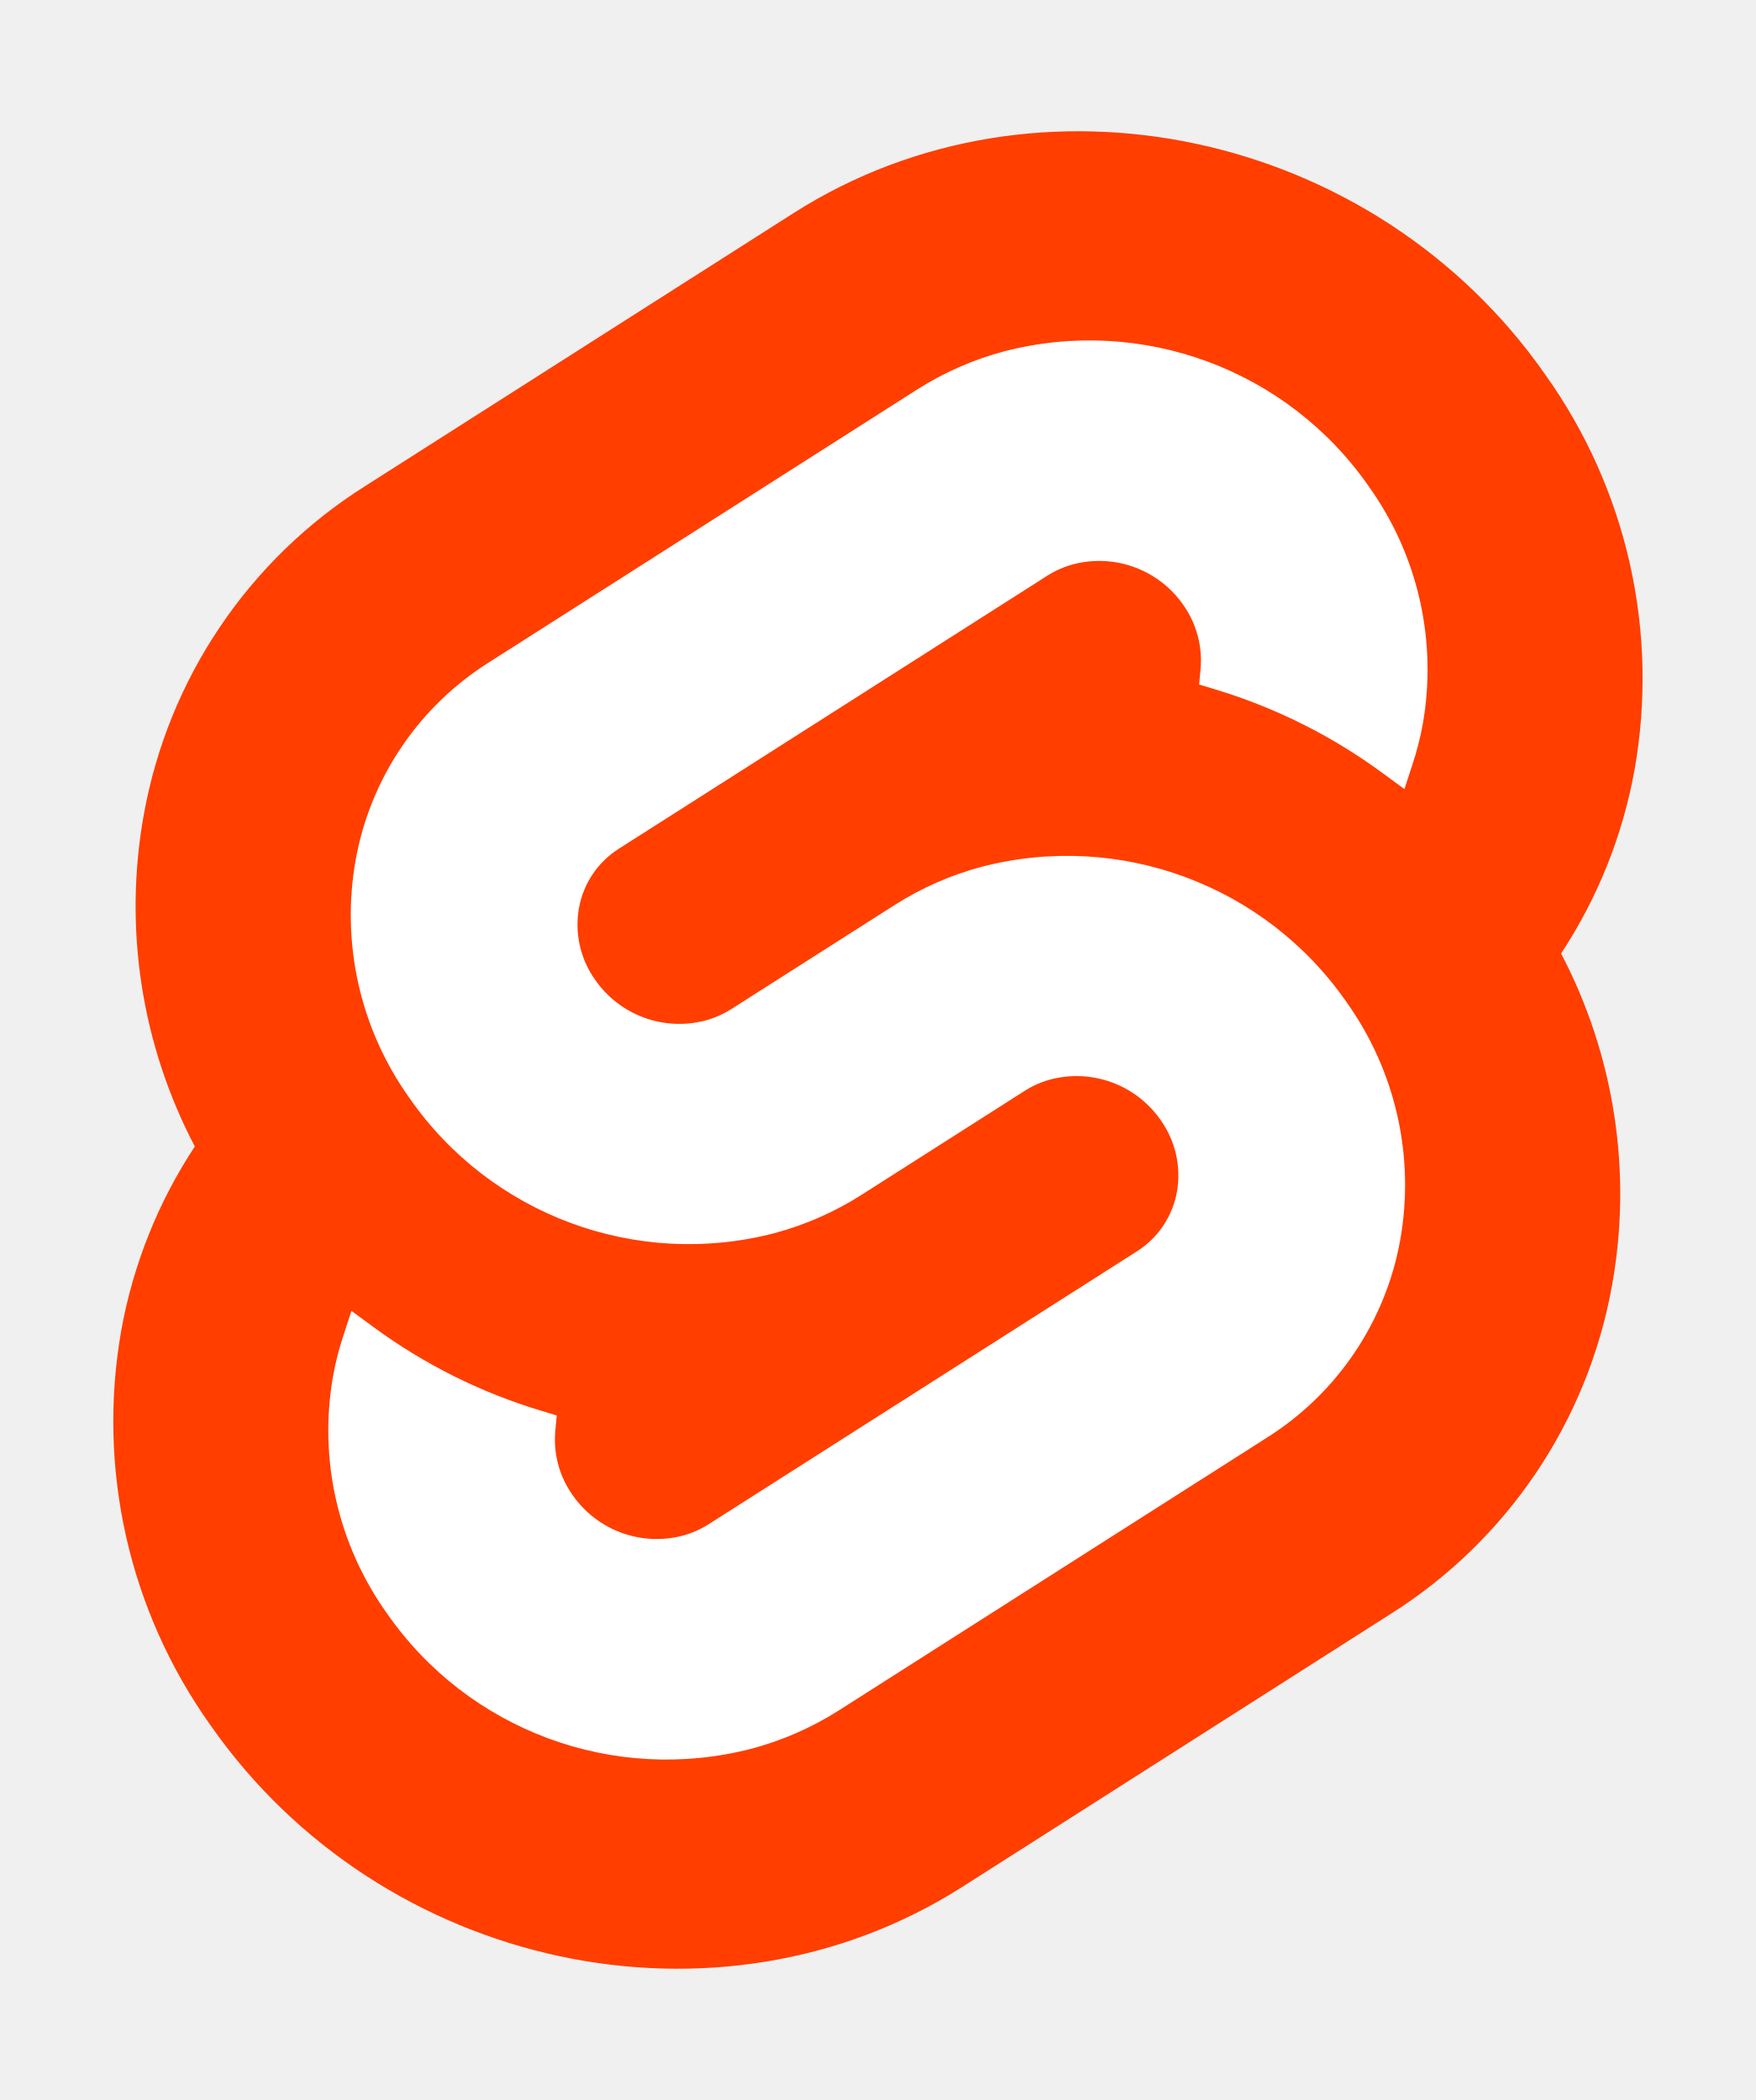
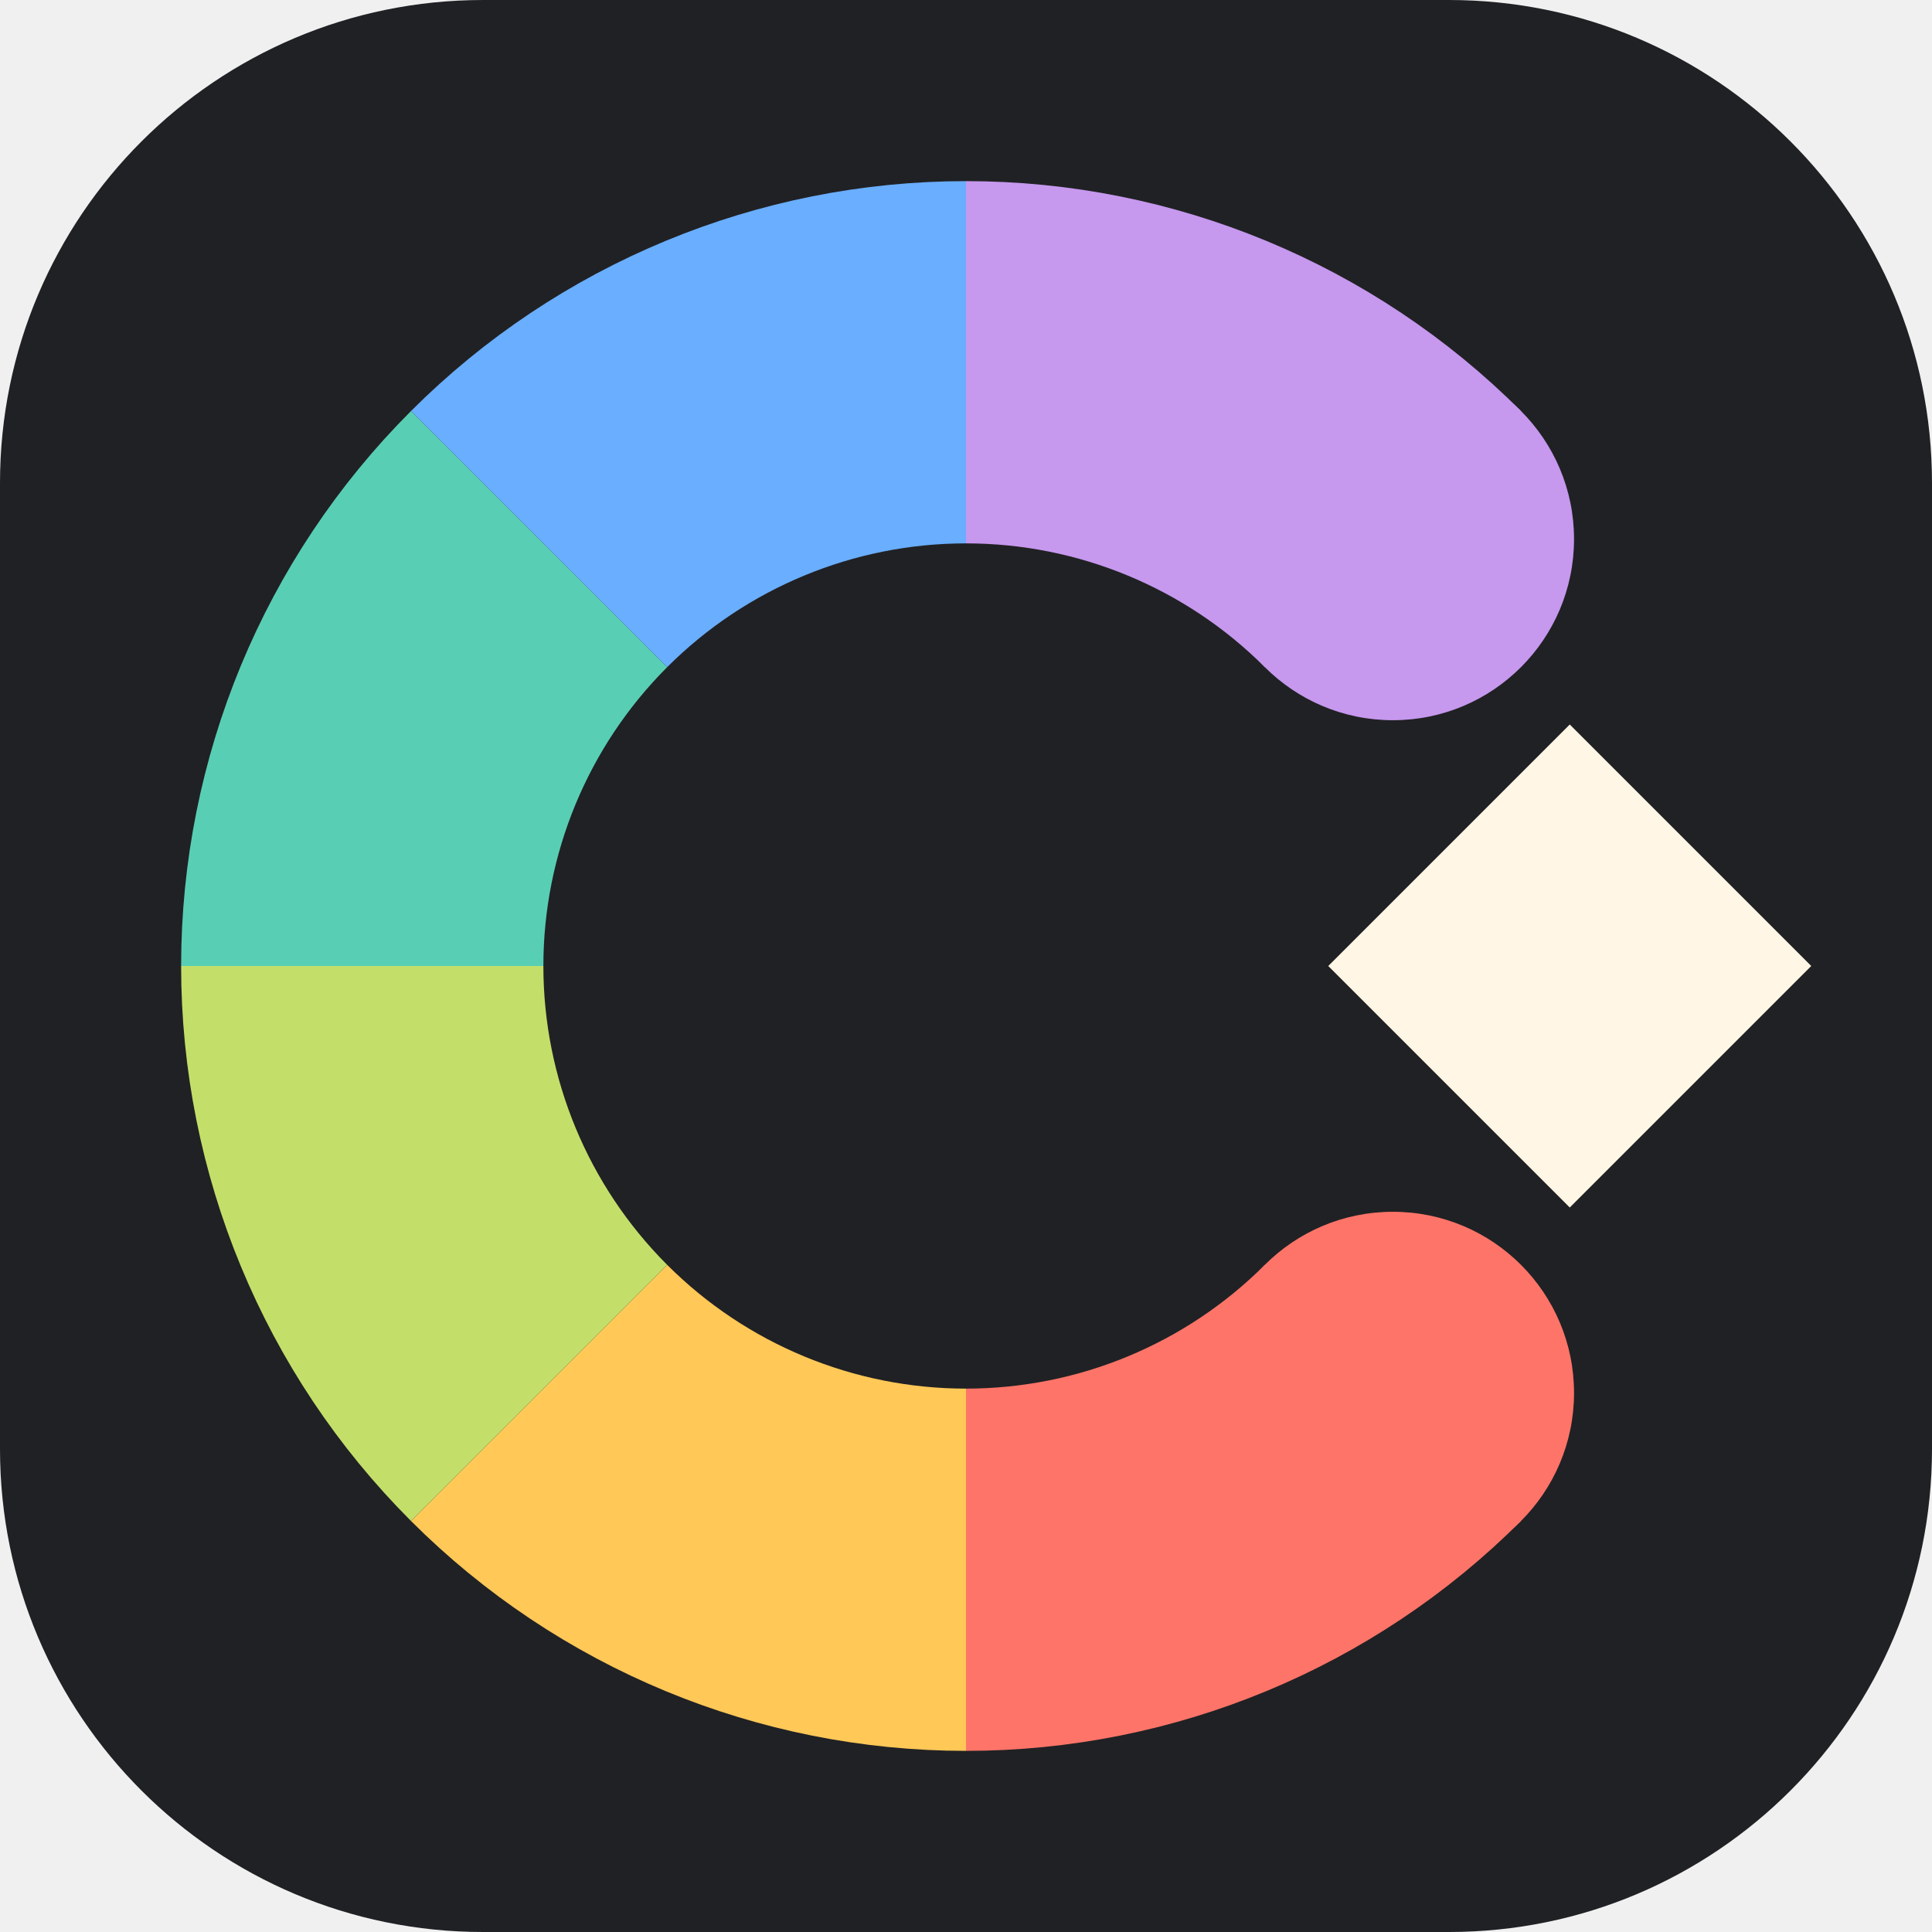
- <svg xmlns="http://www.w3.org/2000/svg" width="107" height="128" viewBox="0 0 107 128">
-   <path d="M94.157 22.819c-10.4-14.885-30.94-19.297-45.792-9.835L22.282 29.608A29.92 29.92 0 0 0 8.764 49.65a31.5 31.5 0 0 0 3.108 20.231 30 30 0 0 0-4.477 11.183 31.9 31.9 0 0 0 5.448 24.116c10.402 14.887 30.942 19.297 45.791 9.835l26.083-16.624A29.92 29.92 0 0 0 98.235 78.35a31.53 31.53 0 0 0-3.105-20.232 30 30 0 0 0 4.474-11.182 31.88 31.88 0 0 0-5.447-24.116" style="fill:#ff3e00" />
-   <path d="M45.817 106.582a20.72 20.72 0 0 1-22.237-8.243 19.17 19.17 0 0 1-3.277-14.503 18 18 0 0 1 .624-2.435l.49-1.498 1.337.981a33.6 33.6 0 0 0 10.203 5.098l.97.294-.09.968a5.85 5.85 0 0 0 1.052 3.878 6.24 6.24 0 0 0 6.695 2.485 5.8 5.8 0 0 0 1.603-.704L69.27 76.28a5.43 5.43 0 0 0 2.45-3.631 5.8 5.8 0 0 0-.987-4.371 6.24 6.24 0 0 0-6.698-2.487 5.7 5.7 0 0 0-1.6.704l-9.953 6.345a19 19 0 0 1-5.296 2.326 20.72 20.72 0 0 1-22.237-8.243 19.17 19.17 0 0 1-3.277-14.502 17.99 17.99 0 0 1 8.13-12.052l26.081-16.623a19 19 0 0 1 5.3-2.329 20.72 20.72 0 0 1 22.237 8.243 19.17 19.17 0 0 1 3.277 14.503 18 18 0 0 1-.624 2.435l-.49 1.498-1.337-.98a33.6 33.6 0 0 0-10.203-5.1l-.97-.294.09-.968a5.86 5.86 0 0 0-1.052-3.878 6.24 6.24 0 0 0-6.696-2.485 5.8 5.8 0 0 0-1.602.704L37.73 51.72a5.42 5.42 0 0 0-2.449 3.63 5.79 5.79 0 0 0 .986 4.372 6.24 6.24 0 0 0 6.698 2.486 5.8 5.8 0 0 0 1.602-.704l9.952-6.342a19 19 0 0 1 5.295-2.328 20.72 20.72 0 0 1 22.237 8.242 19.17 19.17 0 0 1 3.277 14.503 18 18 0 0 1-8.13 12.053l-26.081 16.622a19 19 0 0 1-5.3 2.328" style="fill:#fff" />
+ <svg xmlns="http://www.w3.org/2000/svg" width="32" height="32" viewBox="0 0 32 32">
+   <rect width="32" height="32" rx="8" fill="#202124" />
+   <g fill="none" stroke-width="6">
+     <path d="M23.071 23.071A10 10 0 0 1 16 26" stroke="#ff7468" />
+     <path d="M16 26A10 10 0 0 1 8.929 23.071" stroke="#ffc857" />
+     <path d="M8.929 23.071A10 10 0 0 1 6 16" stroke="#c3df69" />
+     <path d="M6 16A10 10 0 0 1 8.929 8.929" stroke="#58cfb4" />
+     <path d="M8.929 8.929A10 10 0 0 1 16 6" stroke="#69aeff" />
+     <path d="M16 6A10 10 0 0 1 23.071 8.929" stroke="#c698ee" />
+   </g>
+   <circle cx="23.071" cy="23.071" r="3" fill="#ff7468" />
+   <circle cx="23.071" cy="8.929" r="3" fill="#c698ee" />
+   <path d="m26 12 4 4-4 4-4-4Z" fill="#fff6e5" />
</svg>
